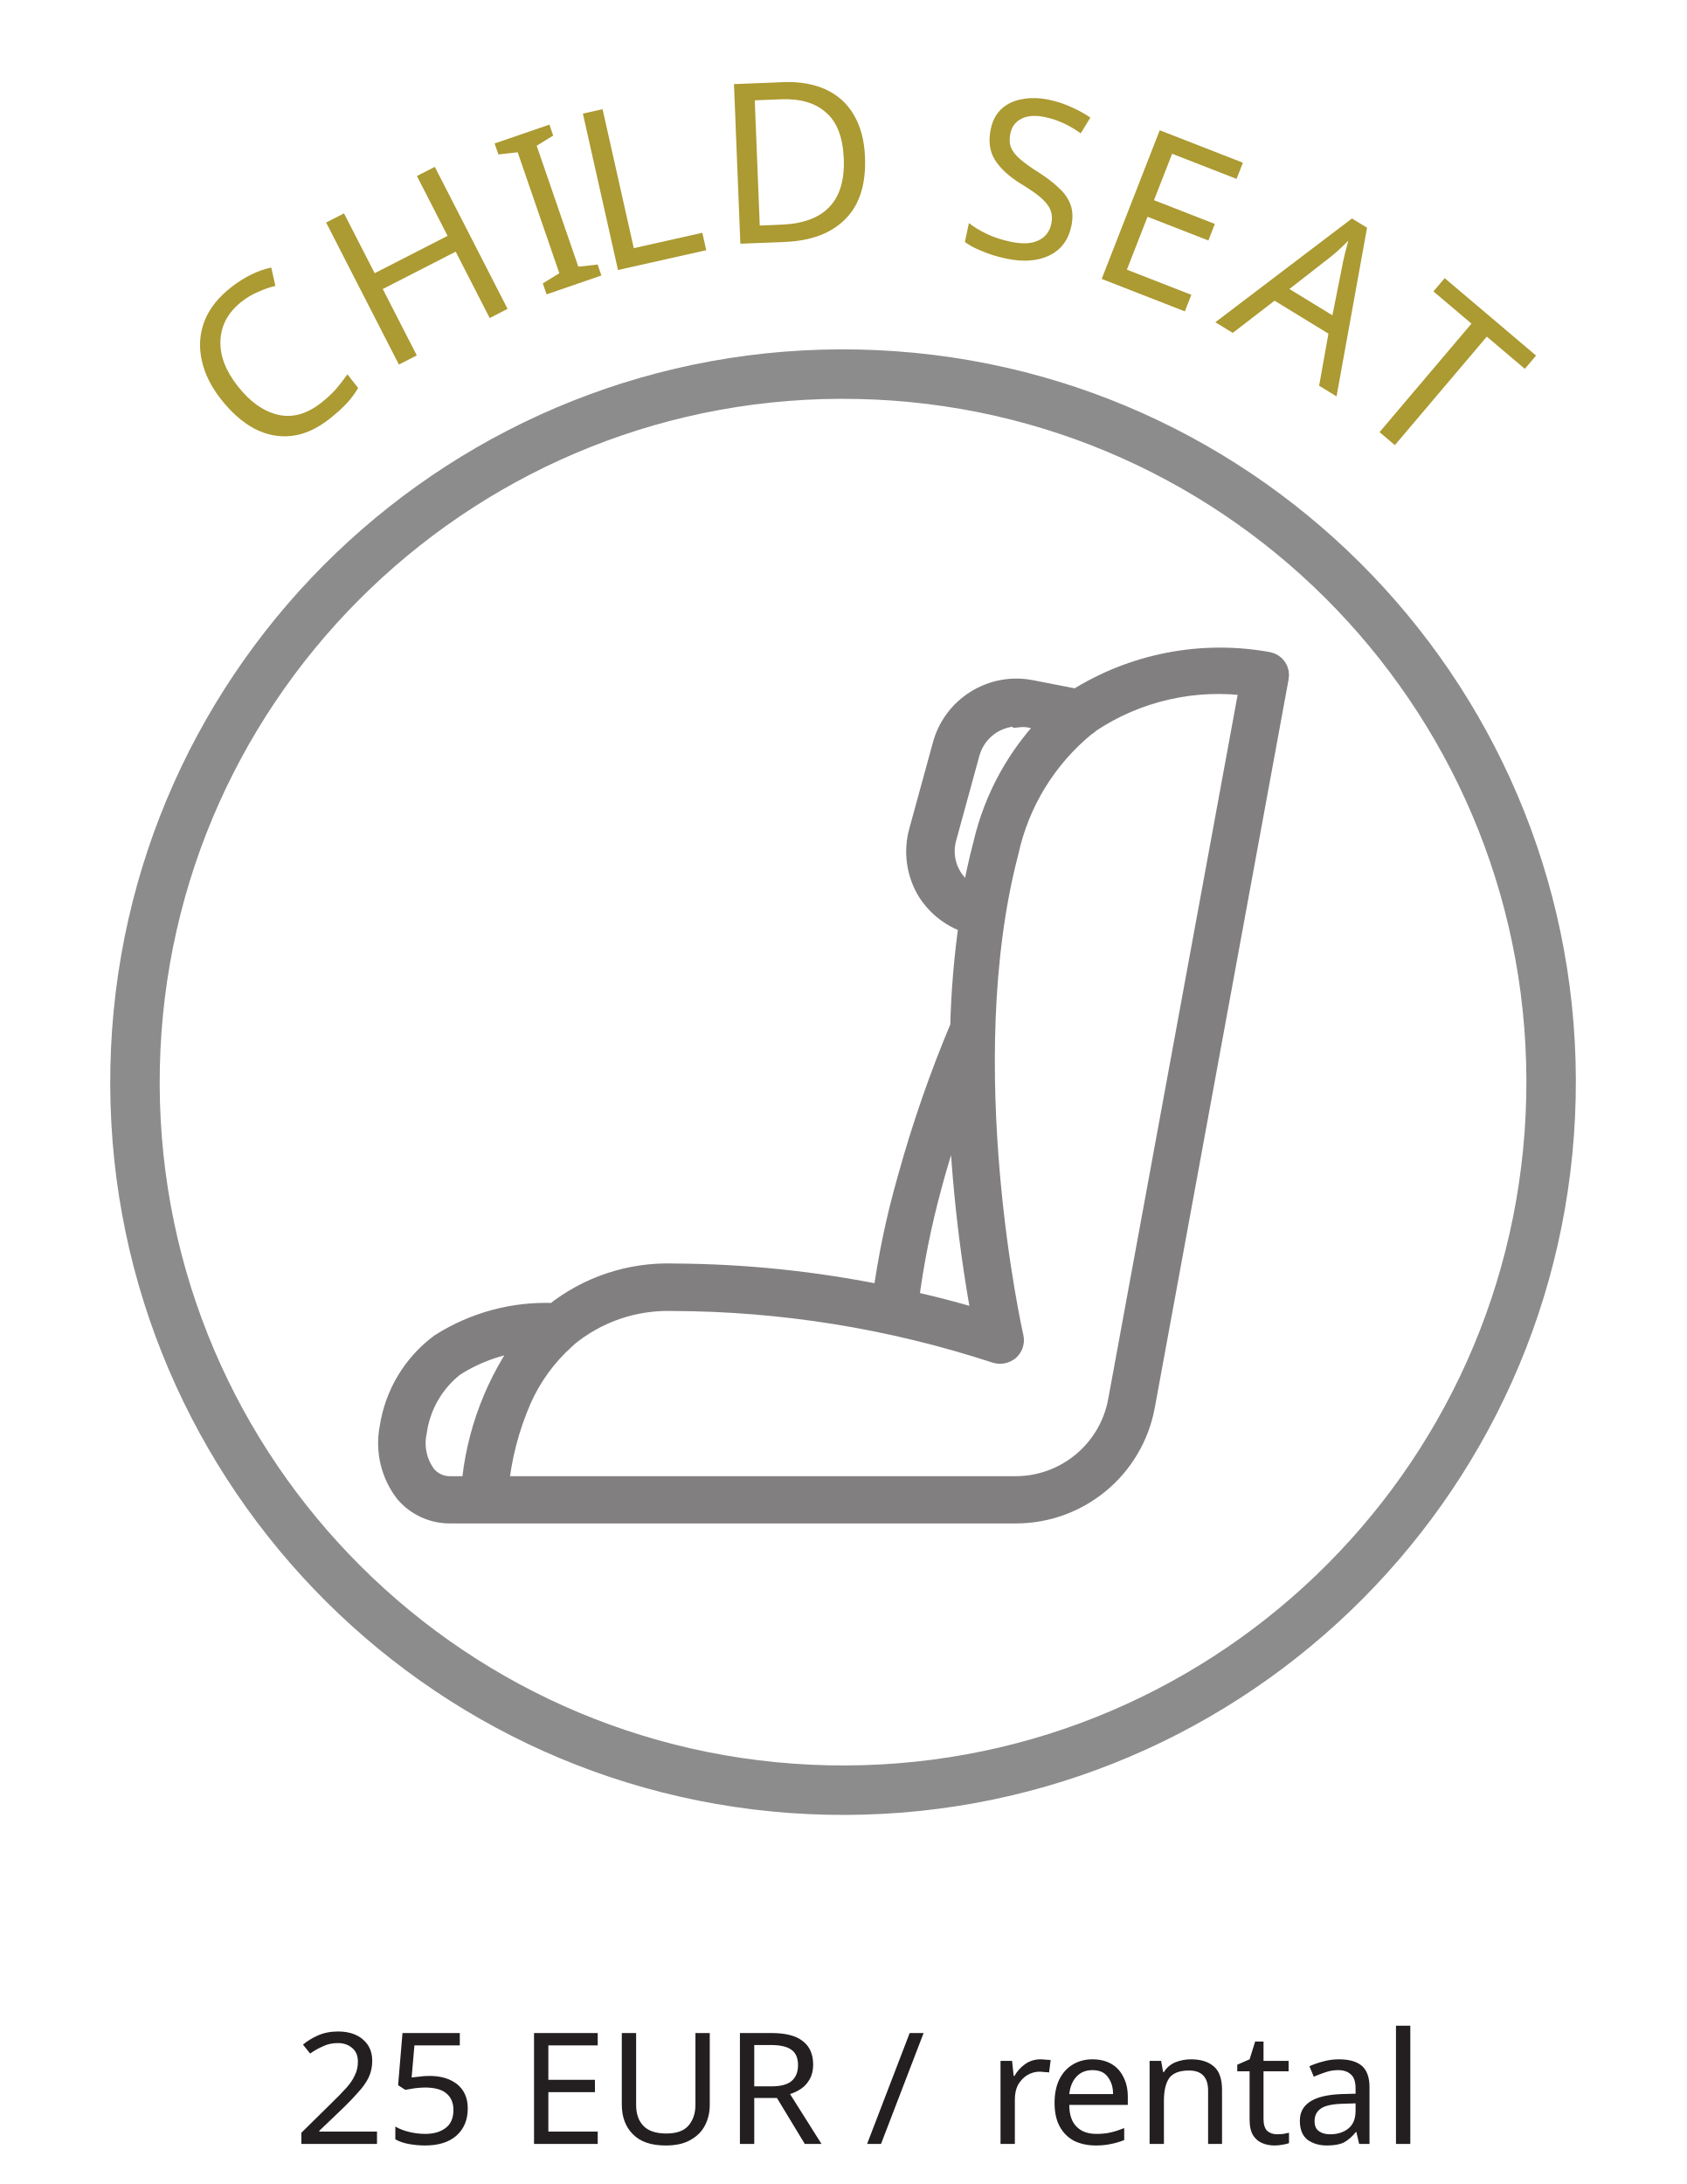
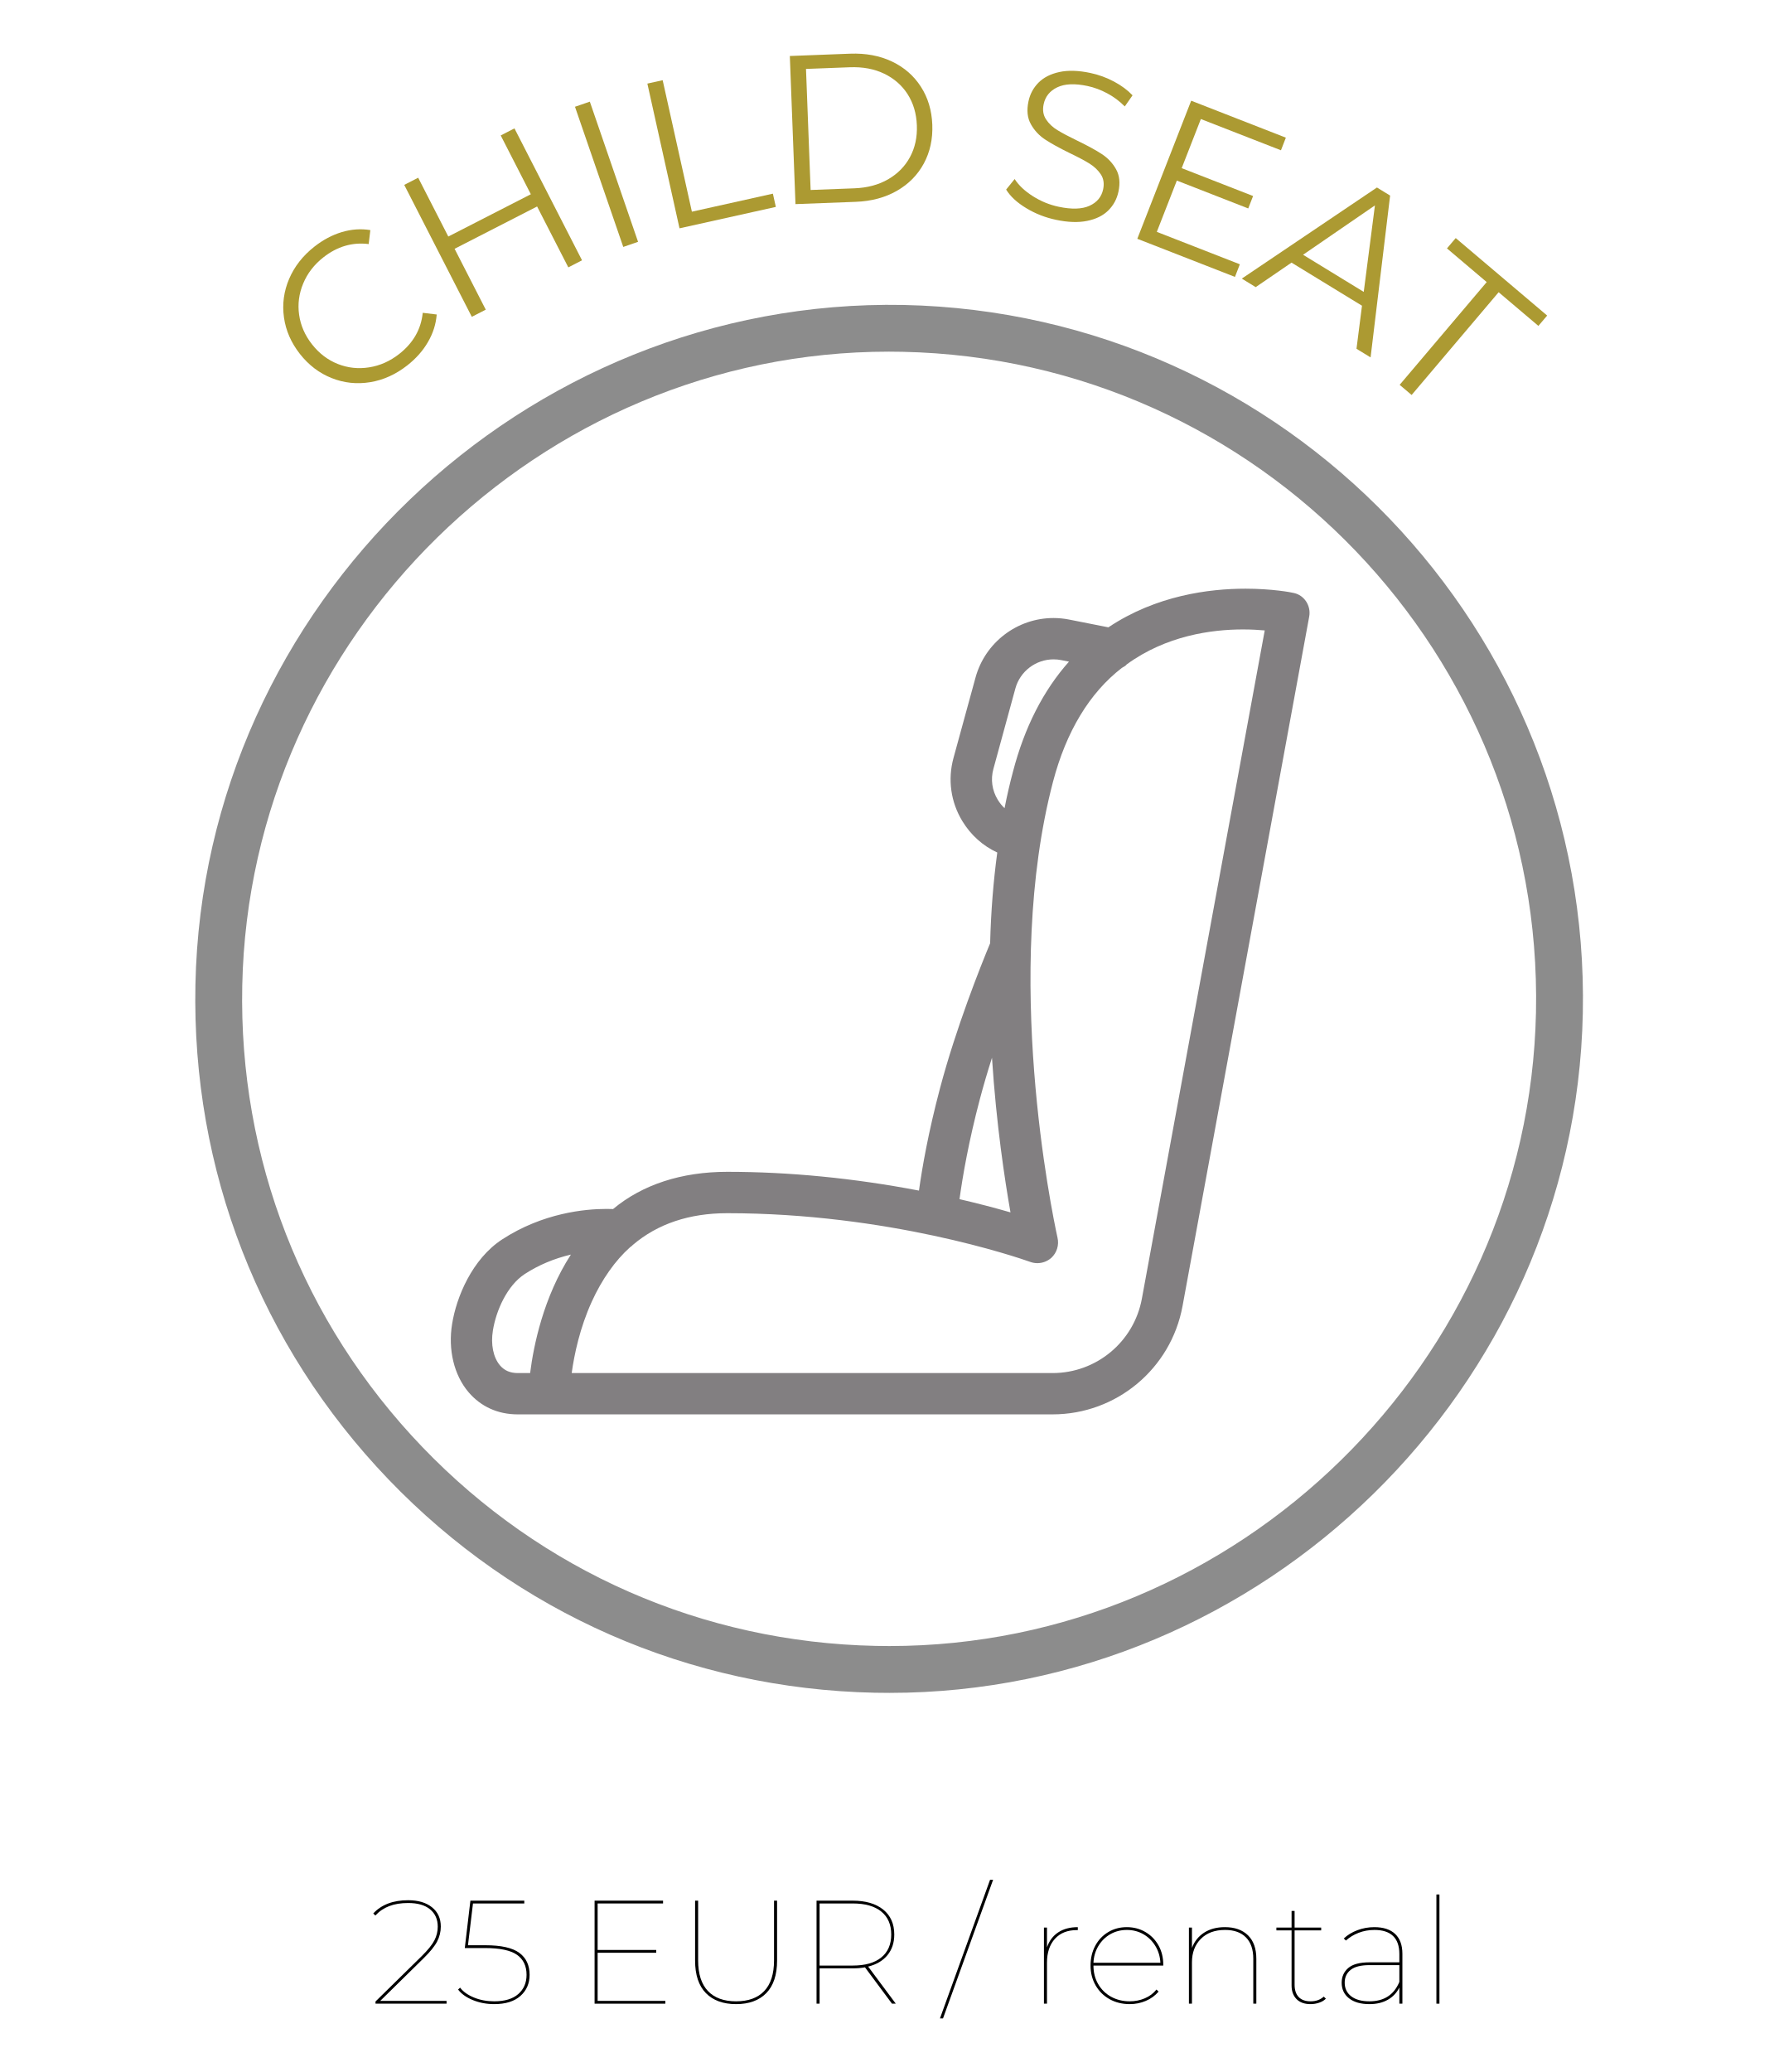
- <svg xmlns="http://www.w3.org/2000/svg" viewBox="0 0 68.18 88.31">
-   <defs>
-     <style>.cls-1{font-size:6.28px;fill:#231f20;font-family:Montserrat-Thin, Montserrat;}.cls-2{letter-spacing:-0.02em;}.cls-3{font-size:9.04px;fill:#ac9a32;font-family:Montserrat-Regular, Montserrat;}.cls-4{fill:none;stroke:#8c8c8c;stroke-width:2px;}.cls-4,.cls-5{stroke-miterlimit:10;}.cls-5{fill:#827f81;stroke:#827f81;}</style>
-   </defs>
-   <g id="Layer_2" data-name="Layer 2">
-     <g id="Layer_1-2" data-name="Layer 1">
-       <text class="cls-1" transform="translate(11.88 86.69) scale(1.03 1)">25 EUR / <tspan class="cls-2" x="27.21" y="0">r</tspan>
-         <tspan x="29.52" y="0">ental</tspan>
-       </text>
-       <text class="cls-3" transform="translate(10.51 19.03) rotate(-38.19)">C</text>
-       <text class="cls-3" transform="translate(15.35 15.14) rotate(-27.13)">H</text>
-       <text class="cls-3" transform="translate(21.76 12.02) rotate(-19)">I</text>
-       <text class="cls-3" transform="matrix(0.98, -0.22, 0.22, 0.98, 24.13, 11.11)">L</text>
-       <text class="cls-3" transform="matrix(1, -0.04, 0.04, 1, 29.06, 9.89)">D</text>
-       <text class="cls-3" transform="translate(36.32 9.77) rotate(6.13)"> </text>
-       <text class="cls-3" transform="translate(38.51 9.9) rotate(11.95)">S</text>
-       <text class="cls-3" transform="translate(43.73 10.96) rotate(21.32)">E</text>
-       <text class="cls-3" transform="matrix(0.85, 0.52, -0.52, 0.85, 49.14, 13.03)">A</text>
-       <text class="cls-3" transform="translate(54.17 16.11) rotate(40.27)">T</text>
-       <path class="cls-4" d="M62.71,44.38a28.63,28.63,0,1,0-29.22,28A28.63,28.63,0,0,0,62.71,44.38Z" />
-       <path class="cls-5" d="M41.07,61.1H18.23a2.28,2.28,0,0,1-1.78-.8,3.19,3.19,0,0,1-.6-2.57,5.1,5.1,0,0,1,2-3.32,7.85,7.85,0,0,1,4.59-1.22,7.26,7.26,0,0,1,4.79-1.6,43.46,43.46,0,0,1,8.55.89,33.61,33.61,0,0,1,1-4.78,50.43,50.43,0,0,1,2.14-6.17,36.18,36.18,0,0,1,.36-4.26A3,3,0,0,1,37.58,36a3,3,0,0,1-.33-2.37l.94-3.43A3,3,0,0,1,41.7,28l1.85.36a10.81,10.81,0,0,1,7.71-1.5.44.44,0,0,1,.35.52L46.2,56.83a5.21,5.21,0,0,1-5.13,4.27Zm-21-.91h21a4.31,4.31,0,0,0,4.23-3.53l5.33-29A9.46,9.46,0,0,0,44,29.16a.36.36,0,0,1-.14.11,9.16,9.16,0,0,0-3.17,5.15c-2.27,8.66.17,19.56.2,19.67a.46.46,0,0,1-.14.44.5.5,0,0,1-.47.09,42.43,42.43,0,0,0-13.08-2.11A6.47,6.47,0,0,0,22.87,54a.3.3,0,0,1-.08.08A7.29,7.29,0,0,0,21,56.54a11.82,11.82,0,0,0-.94,3.65Zm1.39-6.07a6.8,6.8,0,0,0-3.15,1.06,4.16,4.16,0,0,0-1.55,2.7,2.26,2.26,0,0,0,.4,1.83,1.34,1.34,0,0,0,1.08.48h.91a11.63,11.63,0,0,1,2.31-6.07Zm15.17-1.45c1.42.31,2.52.63,3.2.84a59.35,59.35,0,0,1-1-9.46c-.41,1.11-.88,2.5-1.25,3.89a34.82,34.82,0,0,0-.94,4.73Zm4.49-23.8a2.12,2.12,0,0,0-2,1.55l-.94,3.43a2.09,2.09,0,0,0,1.19,2.49c.13-.72.28-1.45.47-2.16a10.34,10.34,0,0,1,2.83-5.06l-1.1-.21a1.9,1.9,0,0,0-.41,0Z" />
+ <svg xmlns="http://www.w3.org/2000/svg" version="1.1" id="Layer_1" x="0px" y="0px" width="595.28px" height="693.448px" viewBox="0 0 595.28 693.448" style="enable-background:new 0 0 595.28 693.448;" xml:space="preserve">
+   <rect x="-3141.358" y="319.455" style="fill:#DAC725;" width="14.151" height="21.621" />
+   <g>
+     <g>
+       <g>
+         <path d="M149.49,669.648v0.934h-23.784v-0.738l15.402-15.119c2.136-2.102,3.574-3.885,4.317-5.347     c0.75-1.458,1.117-2.978,1.117-4.555c0-2.461-0.857-4.398-2.564-5.811c-1.707-1.412-4.156-2.121-7.341-2.121     c-2.442,0-4.563,0.345-6.354,1.038c-1.8,0.689-3.338,1.738-4.624,3.15l-0.712-0.689c2.74-2.955,6.637-4.432,11.689-4.432     c3.353,0,6.009,0.789,7.977,2.365c1.967,1.573,2.947,3.725,2.947,6.45c0,1.742-0.406,3.399-1.217,4.976     c-0.813,1.577-2.32,3.449-4.524,5.615l-14.537,14.285H149.49z" />
+         <path d="M173.834,653.564c2.304,1.692,3.452,4.145,3.452,7.364c0,2.89-1.025,5.244-3.069,7.065     c-2.052,1.826-4.976,2.737-8.772,2.737c-2.572,0-4.961-0.452-7.166-1.355c-2.197-0.903-3.843-2.078-4.93-3.521l0.666-0.643     c1.019,1.347,2.557,2.449,4.624,3.303c2.066,0.854,4.333,1.278,6.806,1.278c3.528,0,6.208-0.812,8.061-2.438     c1.845-1.623,2.764-3.766,2.764-6.426c0-2.955-1.064-5.187-3.2-6.698c-2.136-1.512-5.726-2.266-10.771-2.266h-6.706l1.876-15.861     h18.043v0.938h-17.179l-1.677,13.986h5.842C167.748,651.027,171.53,651.873,173.834,653.564z" />
+         <path d="M222.728,669.648v0.934h-23.686v-34.479h22.92v0.938h-21.901v15.563h19.612v0.938h-19.612v16.106H222.728z" />
+         <path d="M236.292,667.038c-2.403-2.465-3.605-6.094-3.605-10.886v-20.049h1.019v19.999c0,4.532,1.095,7.946,3.276,10.243     c2.189,2.3,5.328,3.449,9.432,3.449c4.096,0,7.241-1.148,9.423-3.449c2.183-2.296,3.276-5.711,3.276-10.243v-19.999h1.019v20.049     c0,4.792-1.202,8.42-3.605,10.886c-2.411,2.461-5.78,3.693-10.112,3.693C242.072,670.731,238.704,669.499,236.292,667.038z" />
+         <path d="M298.599,670.582l-9.041-12.164c-1.188,0.23-2.58,0.345-4.172,0.345h-11.023v11.819h-1.019v-34.479h12.042     c4.371,0,7.793,0.995,10.266,2.981c2.473,1.987,3.712,4.77,3.712,8.348c0,2.76-0.765,5.064-2.288,6.92     c-1.523,1.856-3.675,3.127-6.454,3.816l9.248,12.413H298.599z M285.492,657.824c4.126,0,7.304-0.903,9.523-2.709     c2.22-1.803,3.33-4.364,3.33-7.682c0-3.315-1.11-5.875-3.33-7.682s-5.397-2.71-9.523-2.71h-11.13v20.784H285.492z" />
+         <path d="M331.431,629.11h1.019l-16.772,46.398h-1.018L331.431,629.11z" />
+         <path d="M354.243,646.717c1.769-1.164,3.95-1.746,6.561-1.746v0.984h-0.307c-3.153,0-5.61,0.976-7.371,2.932     c-1.761,1.952-2.641,4.62-2.641,8.003v13.691h-1.019v-25.465h1.019v6.603C351.235,649.549,352.483,647.884,354.243,646.717z" />
+         <path d="M389.411,657.824H366.04c0,2.301,0.521,4.36,1.569,6.182c1.057,1.822,2.503,3.242,4.349,4.26     c1.845,1.018,3.919,1.527,6.223,1.527c1.8,0,3.484-0.337,5.061-1.011c1.577-0.67,2.871-1.649,3.889-2.928l0.713,0.688     c-1.156,1.348-2.58,2.381-4.272,3.104c-1.691,0.72-3.491,1.083-5.39,1.083c-2.502,0-4.746-0.551-6.729-1.649     c-1.982-1.103-3.544-2.637-4.678-4.608c-1.133-1.968-1.707-4.184-1.707-6.649c0-2.461,0.529-4.669,1.578-6.625     c1.049-1.952,2.502-3.479,4.348-4.578c1.845-1.103,3.92-1.65,6.224-1.65c2.273,0,4.341,0.54,6.2,1.623     c1.861,1.083,3.33,2.58,4.395,4.482c1.072,1.906,1.6,4.072,1.6,6.503V657.824z M371.683,647.333     c-1.662,0.953-2.994,2.266-3.996,3.942c-0.996,1.673-1.547,3.544-1.646,5.615h22.406c-0.1-2.071-0.658-3.942-1.676-5.615     c-1.018-1.676-2.35-2.989-4.012-3.942c-1.661-0.949-3.506-1.428-5.542-1.428C375.188,645.905,373.335,646.384,371.683,647.333z" />
+         <path d="M417.774,647.704c1.859,1.822,2.793,4.44,2.793,7.854v15.023h-1.018v-15.023c0-3.12-0.818-5.508-2.465-7.166     c-1.639-1.657-3.973-2.488-6.989-2.488c-3.422,0-6.124,0.995-8.099,2.982c-1.983,1.986-2.979,4.604-2.979,7.854v13.84h-1.018     v-25.465h1.018v6.798c0.812-2.167,2.166-3.866,4.064-5.098c1.898-1.229,4.219-1.845,6.967-1.845     C413.334,644.971,415.905,645.882,417.774,647.704z" />
+         <path d="M443.847,668.905c-0.573,0.593-1.332,1.045-2.266,1.355c-0.926,0.314-1.883,0.471-2.87,0.471     c-2.028,0-3.599-0.566-4.7-1.699c-1.103-1.133-1.646-2.653-1.646-4.559v-18.418h-5.082v-0.938h5.082v-5.565h1.011v5.565h8.896     v0.938h-8.896v18.173c0,1.807,0.46,3.185,1.378,4.138c0.911,0.953,2.25,1.428,4.012,1.428c1.76,0,3.215-0.524,4.371-1.577     L443.847,668.905z" />
+         <path d="M467.05,647.26c1.607,1.527,2.412,3.736,2.412,6.625v16.696h-1.019v-5.416c-0.842,1.738-2.128,3.101-3.835,4.088     c-1.715,0.984-3.767,1.478-6.178,1.478c-2.909,0-5.19-0.65-6.836-1.948c-1.639-1.293-2.457-3.027-2.457-5.194     c0-2.036,0.734-3.686,2.204-4.949c1.478-1.267,3.858-1.898,7.142-1.898h9.96v-2.806c0-2.66-0.704-4.662-2.104-6.009     c-1.409-1.347-3.484-2.021-6.232-2.021c-1.891,0-3.666,0.322-5.305,0.961c-1.646,0.639-3.063,1.504-4.248,2.587l-0.713-0.689     c1.256-1.183,2.779-2.113,4.578-2.787c1.791-0.67,3.675-1.007,5.643-1.007C463.108,644.971,465.435,645.733,467.05,647.26z      M468.443,663.294v-5.615h-10.013c-2.84,0-4.938,0.524-6.27,1.573c-1.34,1.053-2.014,2.48-2.014,4.287     c0,1.937,0.728,3.464,2.189,4.582c1.455,1.114,3.49,1.673,6.094,1.673C463.314,669.793,466.652,667.627,468.443,663.294z" />
+         <path d="M480.845,634.036h1.018v36.545h-1.018V634.036z" />
+       </g>
    </g>
+     <g>
+       <path style="fill:#AC9A32;" d="M123.922,127.906c-4.439,0.731-8.734,0.276-12.876-1.366c-4.148-1.638-7.693-4.329-10.648-8.084    c-2.939-3.751-4.73-7.832-5.343-12.249c-0.62-4.417-0.038-8.704,1.729-12.864c1.784-4.157,4.594-7.762,8.467-10.802    c2.895-2.273,5.948-3.896,9.156-4.861c3.207-0.964,6.407-1.187,9.568-0.67l-0.559,4.674c-5.466-0.686-10.525,0.8-15.165,4.447    c-3.077,2.423-5.335,5.336-6.744,8.731c-1.424,3.403-1.883,6.89-1.378,10.461c0.498,3.575,1.937,6.89,4.333,9.933    c2.403,3.05,5.282,5.232,8.627,6.56c3.36,1.329,6.859,1.704,10.495,1.125c3.637-0.57,6.997-2.075,10.082-4.498    c4.678-3.682,7.296-8.268,7.847-13.752l4.678,0.563c-0.245,3.2-1.218,6.266-2.917,9.19c-1.684,2.928-3.996,5.527-6.882,7.804    C132.526,125.288,128.378,127.175,123.922,127.906z" />
+       <path style="fill:#AC9A32;" d="M172.219,42.968L194.84,87.12l-4.593,2.361l-10.449-20.374l-27.62,14.158l10.434,20.371    l-4.669,2.396l-22.621-44.155l4.669-2.396l10.082,19.682L177.7,65.011L167.618,45.33L172.219,42.968z" />
+       <path style="fill:#AC9A32;" d="M192.481,35.73l4.969-1.707l16.145,46.907l-4.953,1.711L192.481,35.73z" />
+       <path style="fill:#AC9A32;" d="M216.711,27.979l5.121-1.137l9.783,44.002l27.114-6.028l0.988,4.432l-32.244,7.165L216.711,27.979z    " />
+       <path style="fill:#AC9A32;" d="M264.402,18.74l20.179-0.773c5.252-0.195,9.914,0.678,14.01,2.622    c4.088,1.948,7.311,4.754,9.676,8.424c2.373,3.671,3.644,7.912,3.828,12.731c0.184,4.815-0.766,9.144-2.841,12.979    c-2.074,3.839-5.083,6.886-9.018,9.141s-8.513,3.479-13.749,3.682l-20.194,0.765L264.402,18.74z M286.028,63.025    c4.333-0.168,8.1-1.175,11.291-3.024c3.192-1.849,5.635-4.329,7.311-7.441c1.685-3.115,2.45-6.656,2.297-10.618    c-0.153-3.965-1.187-7.437-3.093-10.418c-1.913-2.974-4.532-5.263-7.854-6.863c-3.322-1.6-7.157-2.316-11.498-2.151l-14.667,0.559    l1.546,40.515L286.028,63.025z" />
+       <path style="fill:#AC9A32;" d="M343.503,69.639c-3.062-1.853-5.297-3.919-6.69-6.193l2.849-3.529    c1.377,2.132,3.414,4.045,6.101,5.745c2.679,1.703,5.565,2.886,8.665,3.541c4.349,0.915,7.771,0.808,10.281-0.325    c2.512-1.137,4.034-2.974,4.578-5.516c0.406-1.944,0.145-3.617-0.789-5.022s-2.197-2.599-3.773-3.586    c-1.577-0.984-3.813-2.17-6.706-3.56c-3.46-1.696-6.186-3.2-8.168-4.513c-1.991-1.313-3.583-3.012-4.747-5.099    c-1.186-2.09-1.453-4.631-0.818-7.636c0.513-2.454,1.639-4.543,3.354-6.281c1.729-1.738,4.049-2.92,6.988-3.56    c2.925-0.635,6.393-0.532,10.373,0.314c2.764,0.582,5.396,1.539,7.893,2.867s4.57,2.863,6.231,4.616l-2.595,3.72    c-1.754-1.772-3.713-3.234-5.88-4.39c-2.174-1.164-4.371-1.975-6.583-2.446c-4.257-0.903-7.633-0.758-10.121,0.429    c-2.502,1.187-4.025,3.077-4.577,5.661c-0.413,1.944-0.146,3.628,0.788,5.056c0.927,1.428,2.213,2.645,3.866,3.644    c1.638,0.999,3.889,2.189,6.737,3.563c3.367,1.631,6.063,3.104,8.091,4.429c2.006,1.321,3.599,3.005,4.754,5.064    c1.163,2.055,1.432,4.566,0.804,7.521c-0.521,2.45-1.653,4.543-3.398,6.273c-1.738,1.734-4.104,2.897-7.074,3.499    c-2.978,0.605-6.461,0.486-10.434-0.36C349.896,72.804,346.558,71.495,343.503,69.639z" />
+       <path style="fill:#AC9A32;" d="M415.049,88.452l-1.639,4.222l-32.688-12.757l18.036-46.214l31.691,12.371l-1.638,4.222    l-26.815-10.457l-6.416,16.439l23.9,9.324l-1.623,4.16l-23.9-9.328L387.253,77.6L415.049,88.452z" />
+       <path style="fill:#AC9A32;" d="M455.935,102.315l-23.586-14.422l-11.995,8.203l-4.654-2.852l45.242-30.491l4.409,2.699    l-6.537,54.16l-4.716-2.882L455.935,102.315z M456.524,97.691l3.743-28.948l-24.06,16.52L456.524,97.691z" />
+       <path style="fill:#AC9A32;" d="M497.687,94.407l-13.305-11.272l2.932-3.46l30.613,25.936l-2.939,3.46l-13.305-11.272    l-29.129,34.391l-4.011-3.391L497.687,94.407z" />
+     </g>
+     <path style="fill:#8C8C8C;" d="M297.741,566.567c-0.008,0-0.008,0-0.016,0c-1.623,0-3.276-0.019-4.907-0.05   c-62.03-1.29-119.842-26.659-162.795-71.426c-42.953-44.775-65.896-103.59-64.603-165.612   c2.626-127.045,109.715-229.824,237.043-227.416c128.049,2.679,230.053,109.025,227.396,237.062   C527.251,464.539,423.117,566.567,297.741,566.567z M297.564,117.69c-116.94,0-214.046,95.154-216.466,212.114   c-1.209,57.838,20.188,112.684,60.239,154.432c40.052,41.747,93.96,65.402,151.802,66.604c1.531,0.035,3.07,0.05,4.586,0.05   c116.925,0.008,214.023-95.135,216.457-212.09c2.48-119.394-92.643-218.563-212.04-221.059   C300.611,117.706,299.08,117.69,297.564,117.69z" />
+     <path style="fill:#827F81;" d="M173.313,473.358c-6.614,0-12.31-2.561-16.451-7.411c-4.869-5.699-6.928-14.246-5.512-22.87   c1.424-8.934,6.676-21.703,16.758-28.282c13.648-8.876,27.75-10.2,34.938-10.2c0.827,0,1.562,0.019,2.182,0.042   c9.822-8.188,22.928-12.459,38.23-12.459c20.761,0,42.348,2.113,64.173,6.285c1.064-7.655,3.132-19.517,7.065-34.33   c5.397-20.313,13.52-40.653,16.758-48.454c0.26-10.499,1.095-20.83,2.389-30.36c-4.808-2.22-8.834-5.826-11.667-10.469   c-3.911-6.422-4.968-13.955-2.978-21.216l7.372-26.9c3.215-11.716,13.947-19.896,26.097-19.896c1.76,0,3.536,0.176,5.273,0.524   l13.099,2.591c15.976-10.683,33.751-12.934,45.9-12.934c8.78,0,15.317,1.209,16.152,1.436c3.529,0.719,5.88,4.306,5.159,7.984   l-42.387,230.673c-3.865,21.002-22.161,36.244-43.512,36.244H173.313z M352.353,459.532c14.683,0,27.26-10.483,29.901-24.921   l41.124-223.623c-2.053-0.184-4.518-0.329-7.281-0.329c-10.449,0-25.683,2.033-38.941,11.716c-0.1,0.272-0.973,0.838-1.607,1.156   c-10.794,8.344-18.617,21.224-23.064,38.173c-16.85,64.227-0.406,143.676,1.523,152.521c0.581,2.469-0.23,5.072-2.105,6.783   c-1.324,1.133-2.963,1.742-4.632,1.742c-0.804,0-1.6-0.138-2.351-0.41c-4.715-1.669-47.684-16.313-101.461-16.313   c-12.7,0-23.325,3.563-31.586,10.595c-0.137,0.176-0.551,0.532-0.964,0.812c-4.945,4.41-9.416,10.736-12.808,18.2   c-3.988,8.761-5.855,17.63-6.721,23.899H352.353z M191.112,419.878c-5.65,1.328-10.84,3.514-15.456,6.515   c-5.895,3.843-9.6,12.256-10.656,18.897c-0.766,4.662,0.13,9.029,2.389,11.689c1.47,1.715,3.414,2.553,5.925,2.553h4.148   C178.626,450.323,181.902,434.129,191.112,419.878z M321.204,401.33c5.871,1.363,11.598,2.844,17.063,4.425   c-1.859-10.542-4.754-29.427-6.192-51.745c-1.531,4.792-2.87,9.37-4.012,13.668C324.266,381.981,322.245,393.721,321.204,401.33z    M352.682,220.672c-5.948,0-11.199,4-12.776,9.729l-7.349,26.896c-0.979,3.537-0.468,7.211,1.446,10.357   c0.644,1.061,1.401,2.006,2.281,2.825c0.85-4.34,1.784-8.386,2.84-12.31c3.852-14.759,10.144-27.107,18.725-36.733l-2.595-0.513   C354.412,220.752,353.585,220.672,352.682,220.672z" />
  </g>
</svg>
